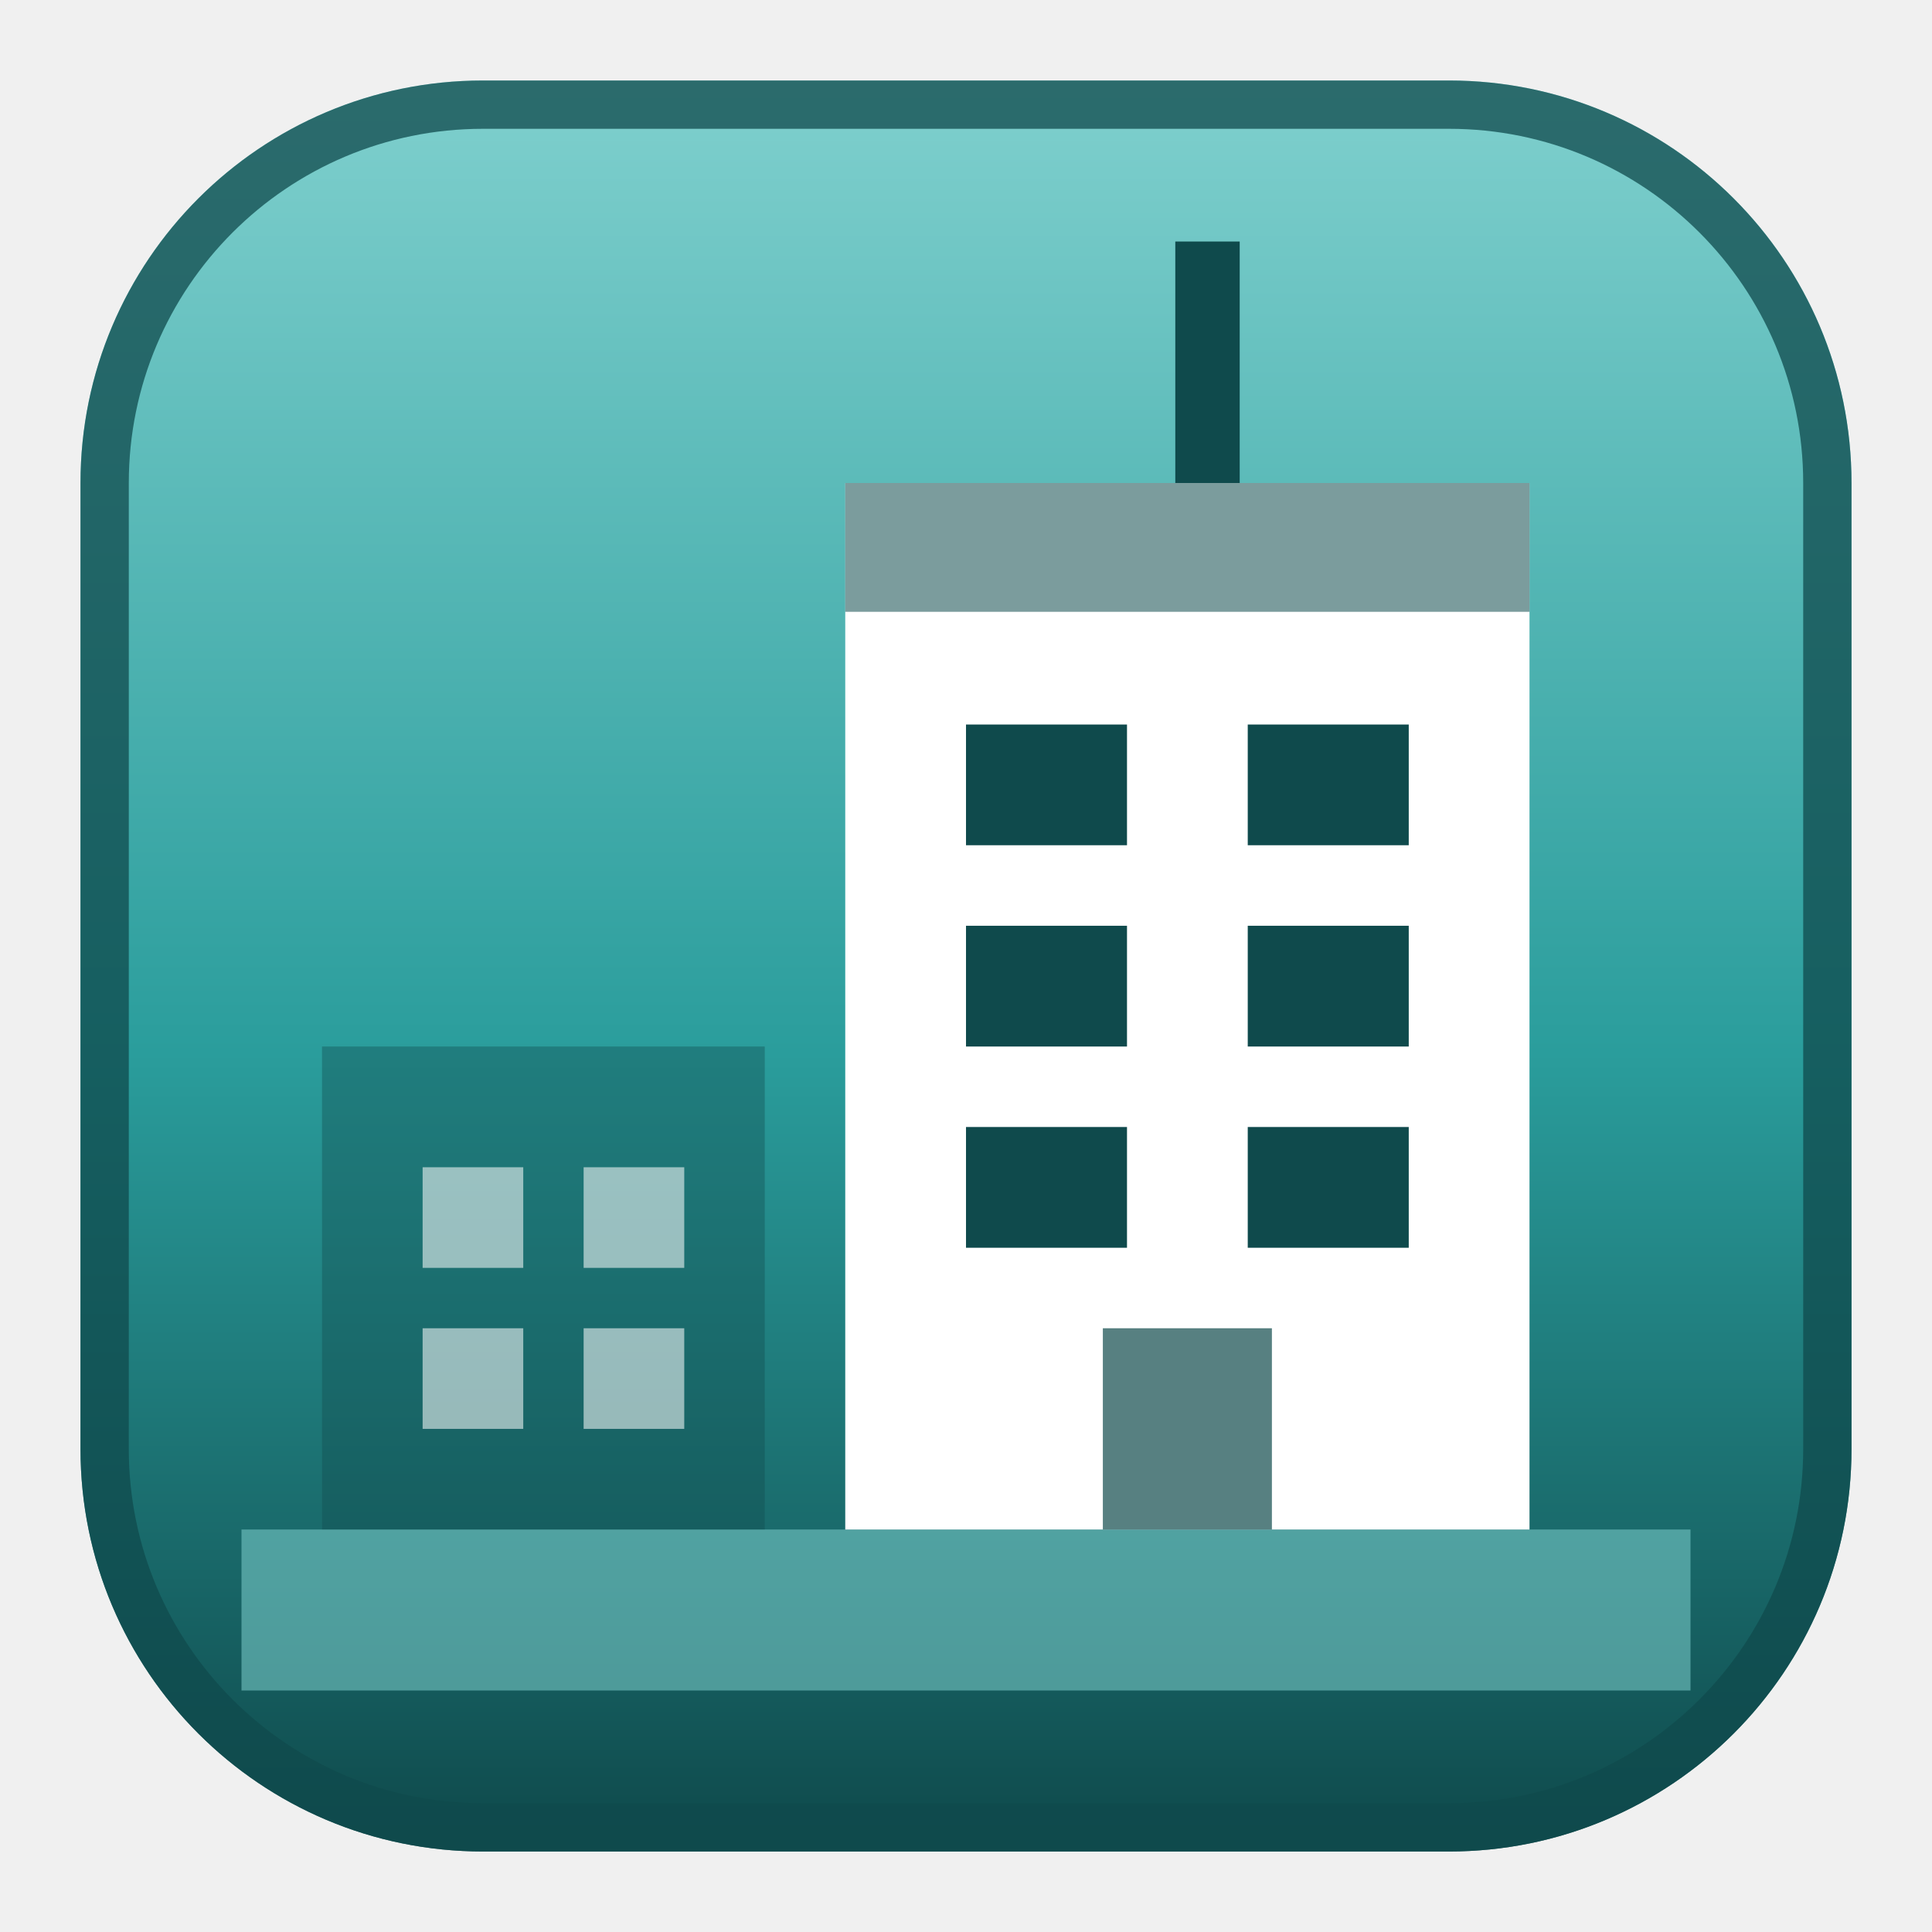
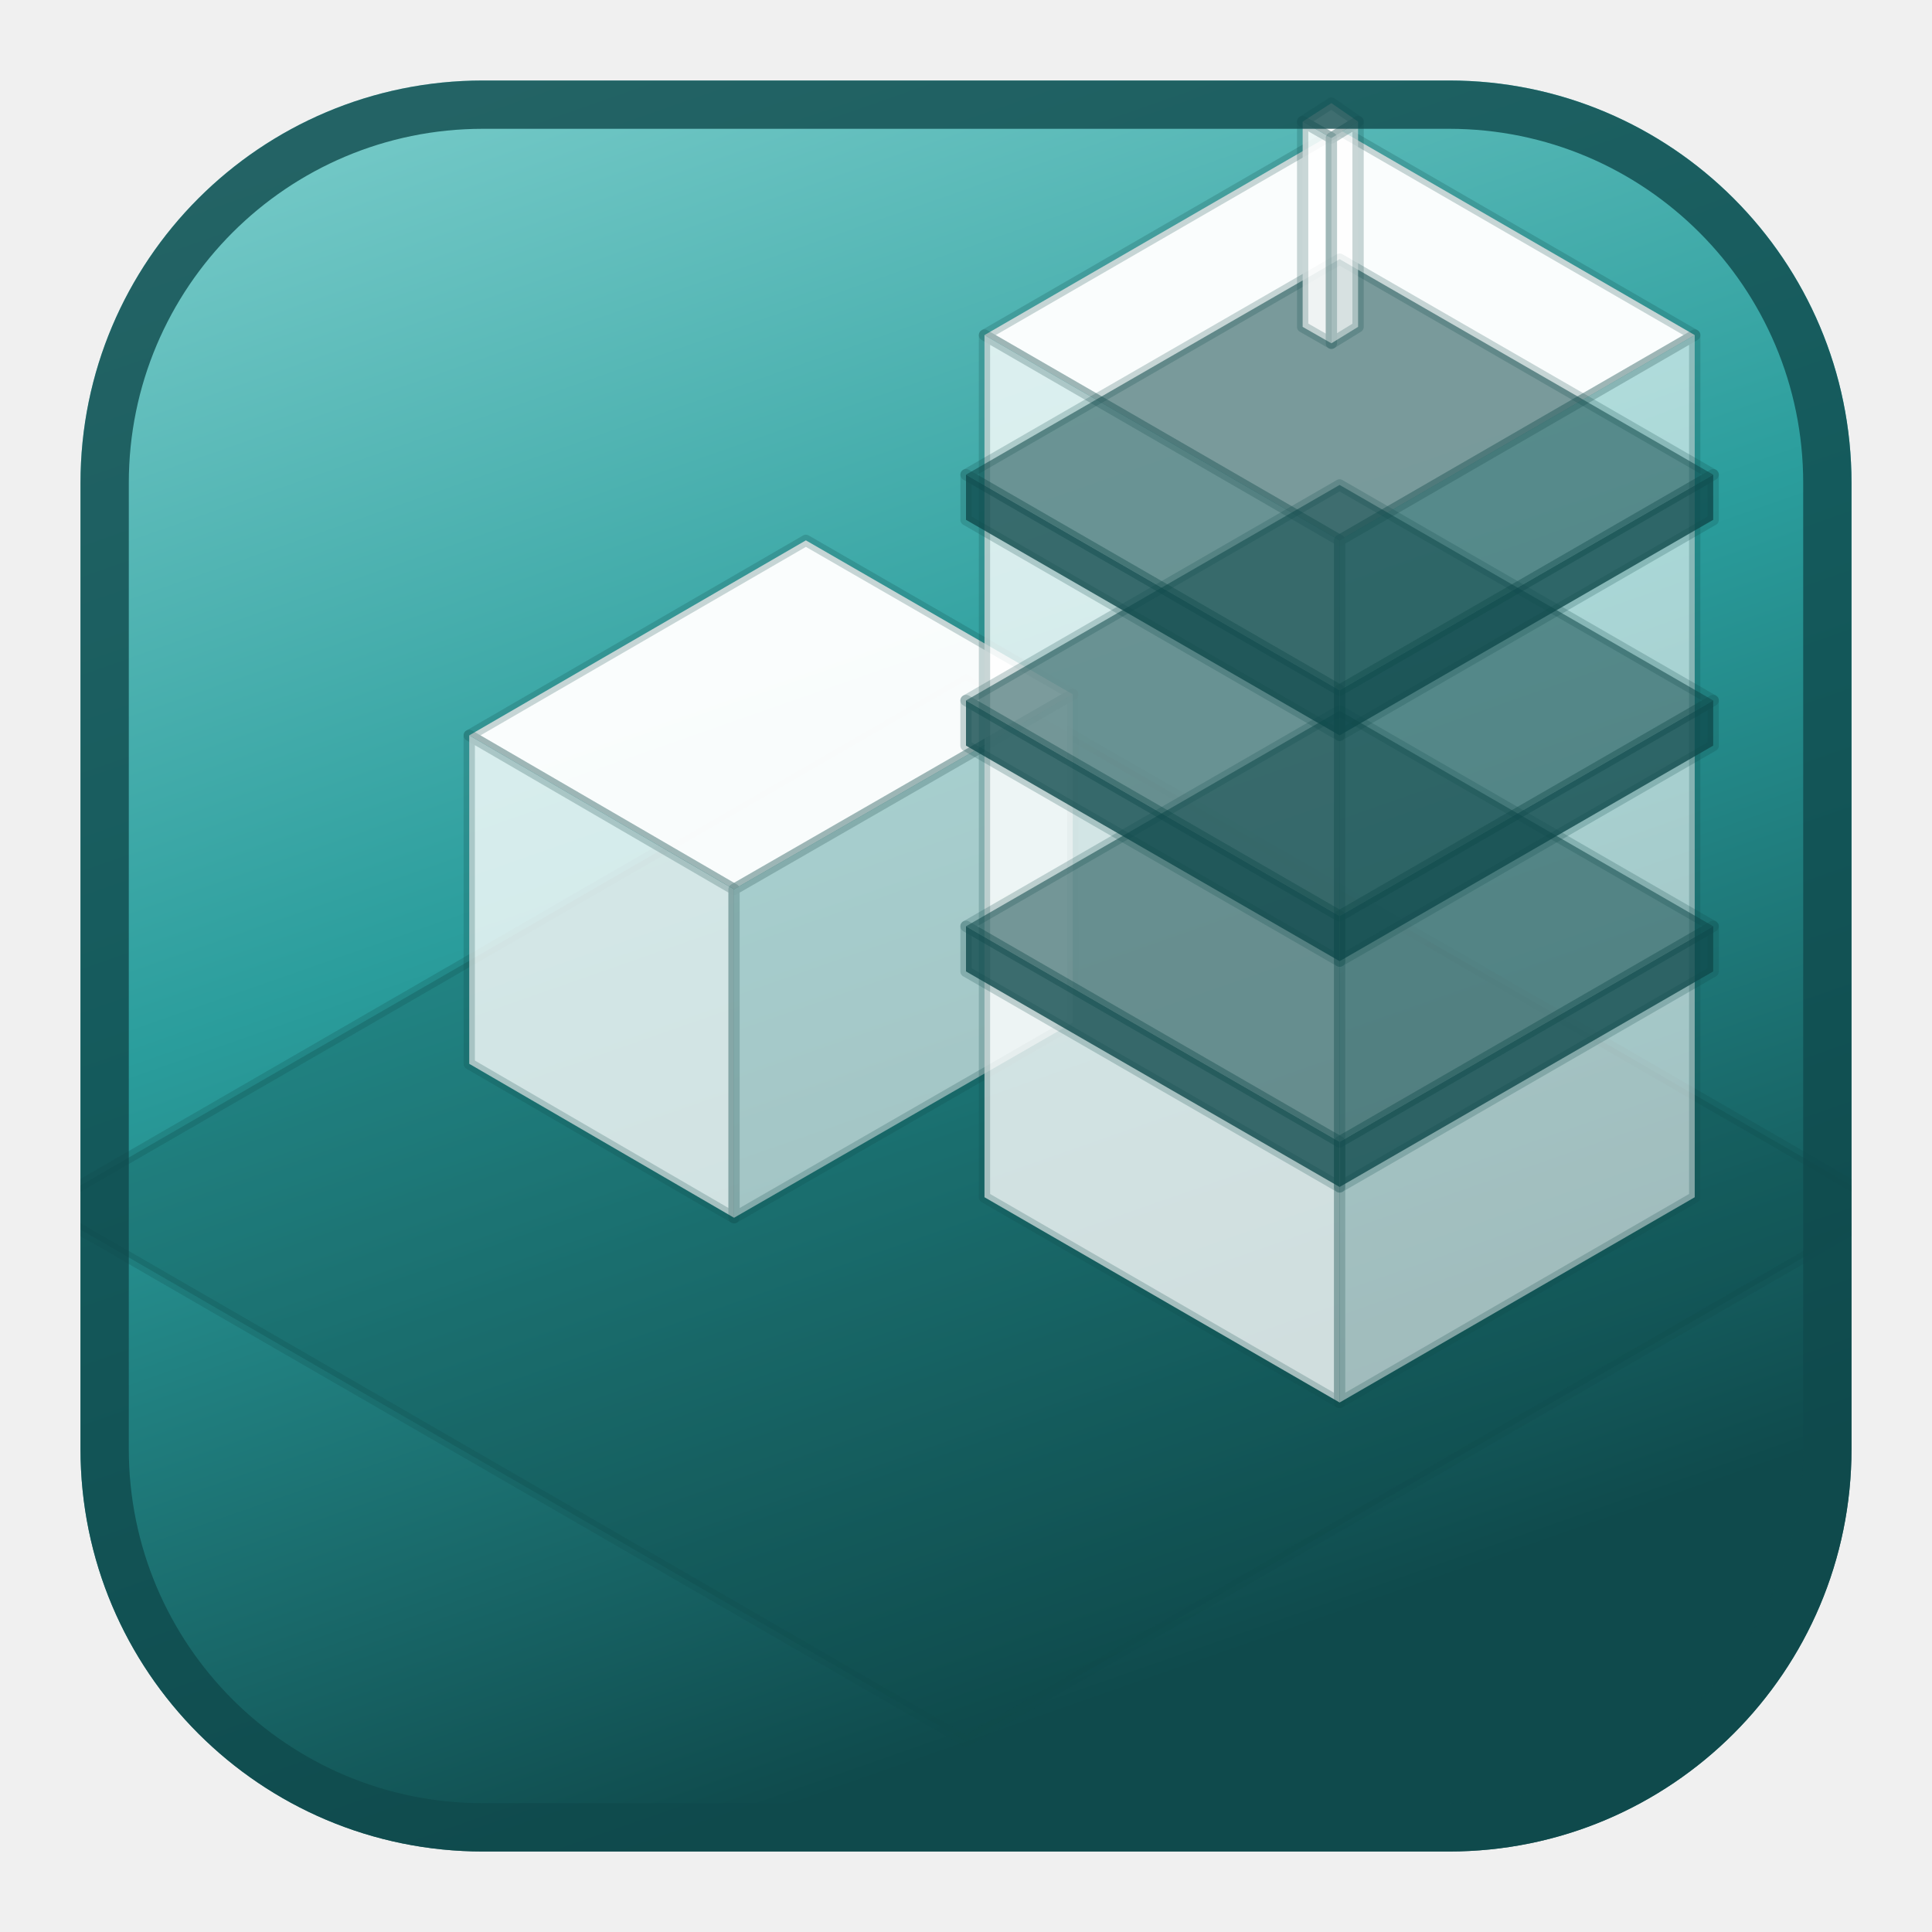
<svg xmlns="http://www.w3.org/2000/svg" viewBox="0 0 48 48" width="48" height="48" role="img" aria-label="Office zone">
  <defs>
-     <linearGradient id="g-office" x1="0" y1="0" x2="0" y2="1">
+     <linearGradient id="g-office" x1="0" y1="0" x2="0.35" y2="1">
      <stop offset="0" stop-color="#7ecfcd" />
-       <stop offset="0.55" stop-color="#2a9d9c" />
+       <stop offset="0.5" stop-color="#2a9d9c" />
      <stop offset="1" stop-color="#0f4a4c" />
    </linearGradient>
    <clipPath id="c-office">
      <rect x="2" y="2" width="44" height="44" rx="10" />
    </clipPath>
  </defs>
  <rect x="2" y="2" width="44" height="44" rx="10" fill="url(#g-office)" />
  <g clip-path="url(#c-office)">
-     <path d="M6 38h36v4H6z" fill="#7ecfcd" opacity=".55" />
-     <path d="M8 26h11v12H8z" fill="#0f4a4c" opacity=".38" />
-     <path d="M10.5 29h2.5v2.5h-2.5zM14.5 29h2.5v2.5h-2.5zM10.5 33h2.5v2.5h-2.5zM14.5 33h2.5v2.5h-2.5z" fill="#fff" opacity=".55" />
-     <path d="M21 12h17v26H21z" fill="#fff" />
-     <path d="M21 12h17v3.2H21z" fill="#0f4a4c" opacity=".55" />
-     <path d="M29.2 6h1.6v6h-1.6z" fill="#0f4a4c" />
-     <path d="M24 18h4v3h-4zM31 18h4v3h-4zM24 23h4v3h-4zM31 23h4v3h-4zM24 28h4v3h-4zM31 28h4v3h-4z" fill="#0f4a4c" />
-     <path d="M27.4 33h4.2v5h-4.2z" fill="#0f4a4c" opacity=".7" />
+     <g transform="translate(24 30) scale(5.1)" stroke="#0f4a4c" stroke-opacity="0.22" stroke-width="0.055" stroke-linejoin="round">
+       <path d="M0.00 -2.60L4.50 0.00L0.00 2.60L-4.50 0.00Z" fill="#0f4a4c" fill-opacity="0.30" />
+       <path d="M-0.78 -3.25L0.52 -2.50L-1.13 -1.55L-2.42 -2.30Z" fill="#ffffff" fill-opacity="0.97" />
+       <path d="M-2.42 -0.70L-1.13 0.05L-1.13 -1.55L-2.42 -2.30Z" fill="#ffffff" fill-opacity="0.80" />
+       <path d="M-1.13 0.05L0.52 -0.90L0.52 -2.50L-1.13 -1.55Z" fill="#ffffff" fill-opacity="0.60" />
+       <path d="M1.82 -5.25L3.55 -4.25L1.82 -3.25L0.09 -4.25Z" fill="#ffffff" fill-opacity="0.97" />
+       <path d="M0.09 -0.05L1.82 0.95L1.82 -3.25L0.09 -4.25Z" fill="#ffffff" fill-opacity="0.80" />
+       <path d="M1.82 0.95L3.55 -0.05L3.55 -4.25L1.82 -3.25Z" fill="#ffffff" fill-opacity="0.60" />
+       <path d="M1.82 -2.42L3.64 -1.37L1.82 -0.32L-0.00 -1.37Z" fill="#0f4a4c" fill-opacity="0.55" />
+       <path d="M-0.00 -1.15L1.82 -0.10L1.82 -0.32L-0.00 -1.37Z" fill="#0f4a4c" fill-opacity="0.80" />
+       <path d="M1.82 -0.10L3.64 -1.15L3.64 -1.37L1.82 -0.32Z" fill="#0f4a4c" fill-opacity="0.80" />
+       <path d="M1.82 -3.52L3.64 -2.47L1.82 -1.42L-0.00 -2.47Z" fill="#0f4a4c" fill-opacity="0.55" />
+       <path d="M-0.00 -2.25L1.82 -1.20L1.82 -1.42L-0.00 -2.47Z" fill="#0f4a4c" fill-opacity="0.80" />
+       <path d="M1.82 -1.20L3.64 -2.25L3.64 -2.47L1.82 -1.42Z" fill="#0f4a4c" fill-opacity="0.80" />
+       <path d="M1.82 -4.62L3.64 -3.57L1.82 -2.52L-0.00 -3.57Z" fill="#0f4a4c" fill-opacity="0.55" />
+       <path d="M-0.00 -3.35L1.82 -2.30L1.82 -2.52L-0.00 -3.57Z" fill="#0f4a4c" fill-opacity="0.80" />
+       <path d="M1.82 -2.30L3.64 -3.35L3.64 -3.57L1.82 -2.52Z" fill="#0f4a4c" fill-opacity="0.80" />
+       <path d="M1.78 -5.38L1.91 -5.29L1.78 -5.21L1.64 -5.29Z" fill="#ffffff" fill-opacity="1.00" />
+       <path d="M1.64 -4.29L1.78 -4.21L1.78 -5.21L1.64 -5.29Z" fill="#ffffff" fill-opacity="0.88" />
+       <path d="M1.78 -4.21L1.91 -4.29L1.91 -5.29L1.78 -5.21Z" fill="#ffffff" fill-opacity="0.70" />
+     </g>
  </g>
-   <rect x="2.6" y="2.6" width="42.8" height="42.8" rx="9.4" fill="none" stroke="#0f4a4c" stroke-width="1.2" opacity=".75" />
+   <rect x="2.6" y="2.6" width="42.8" height="42.8" rx="9.4" fill="none" stroke="#0f4a4c" stroke-width="1.2" opacity=".8" />
</svg>
